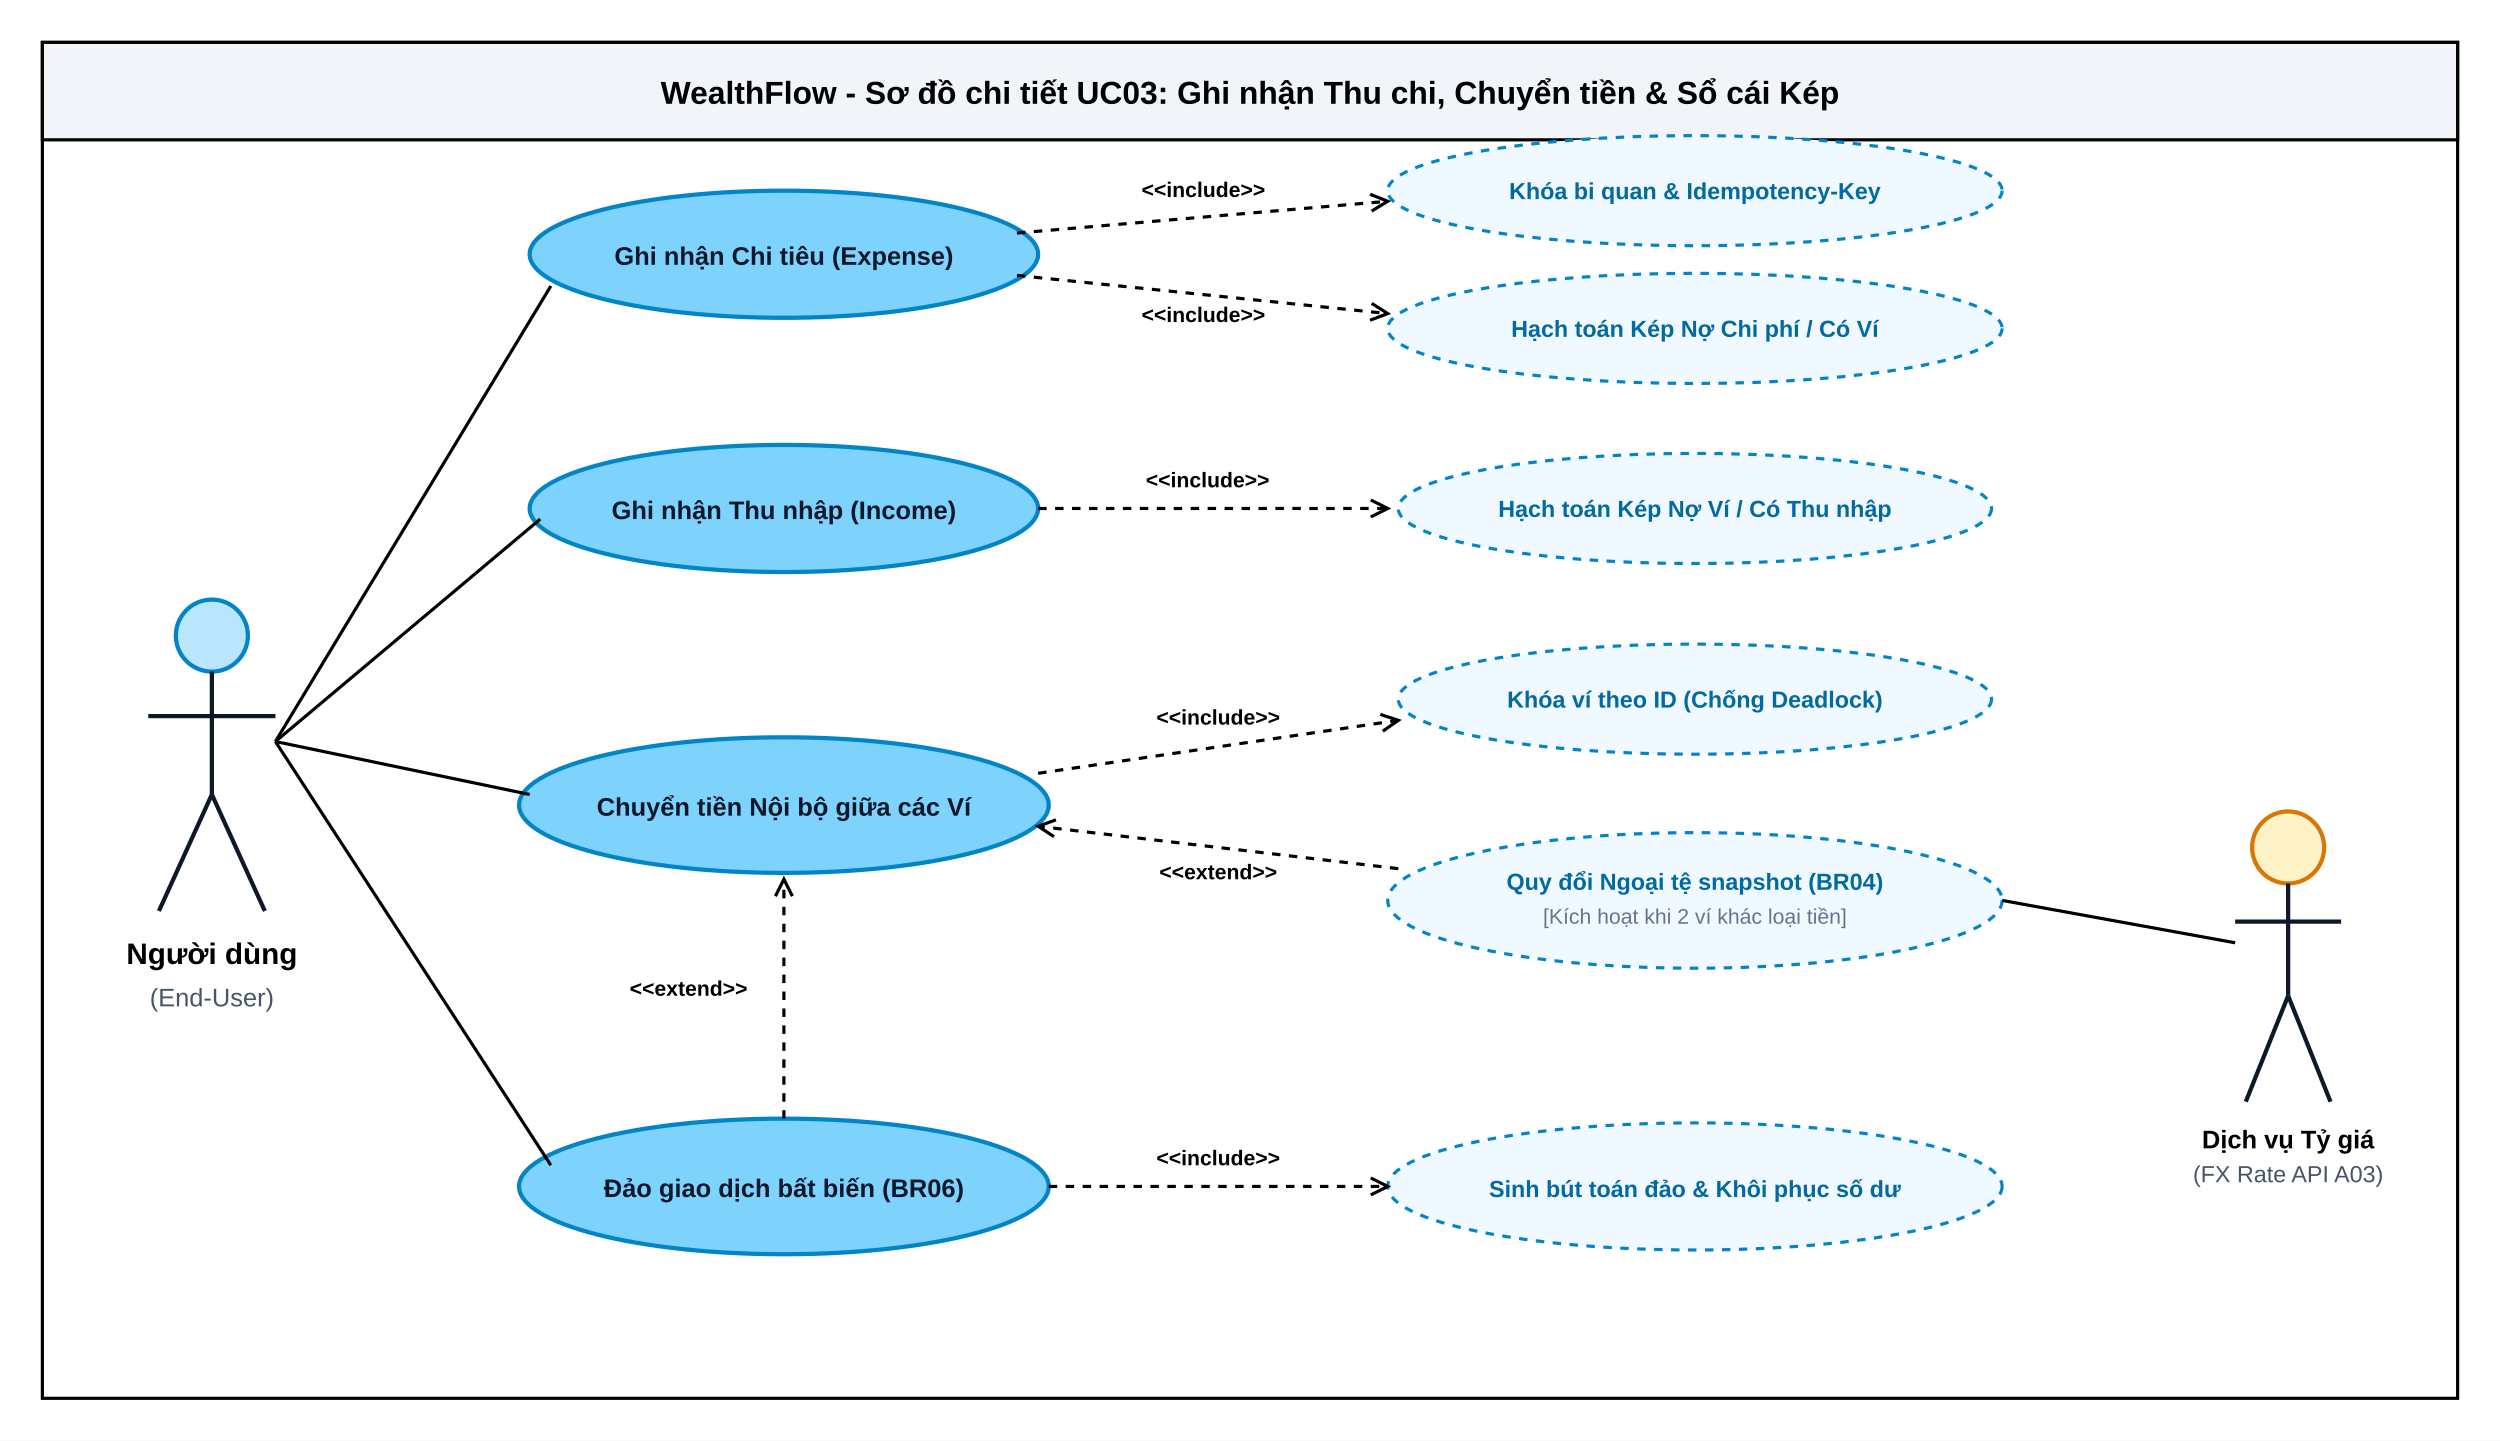
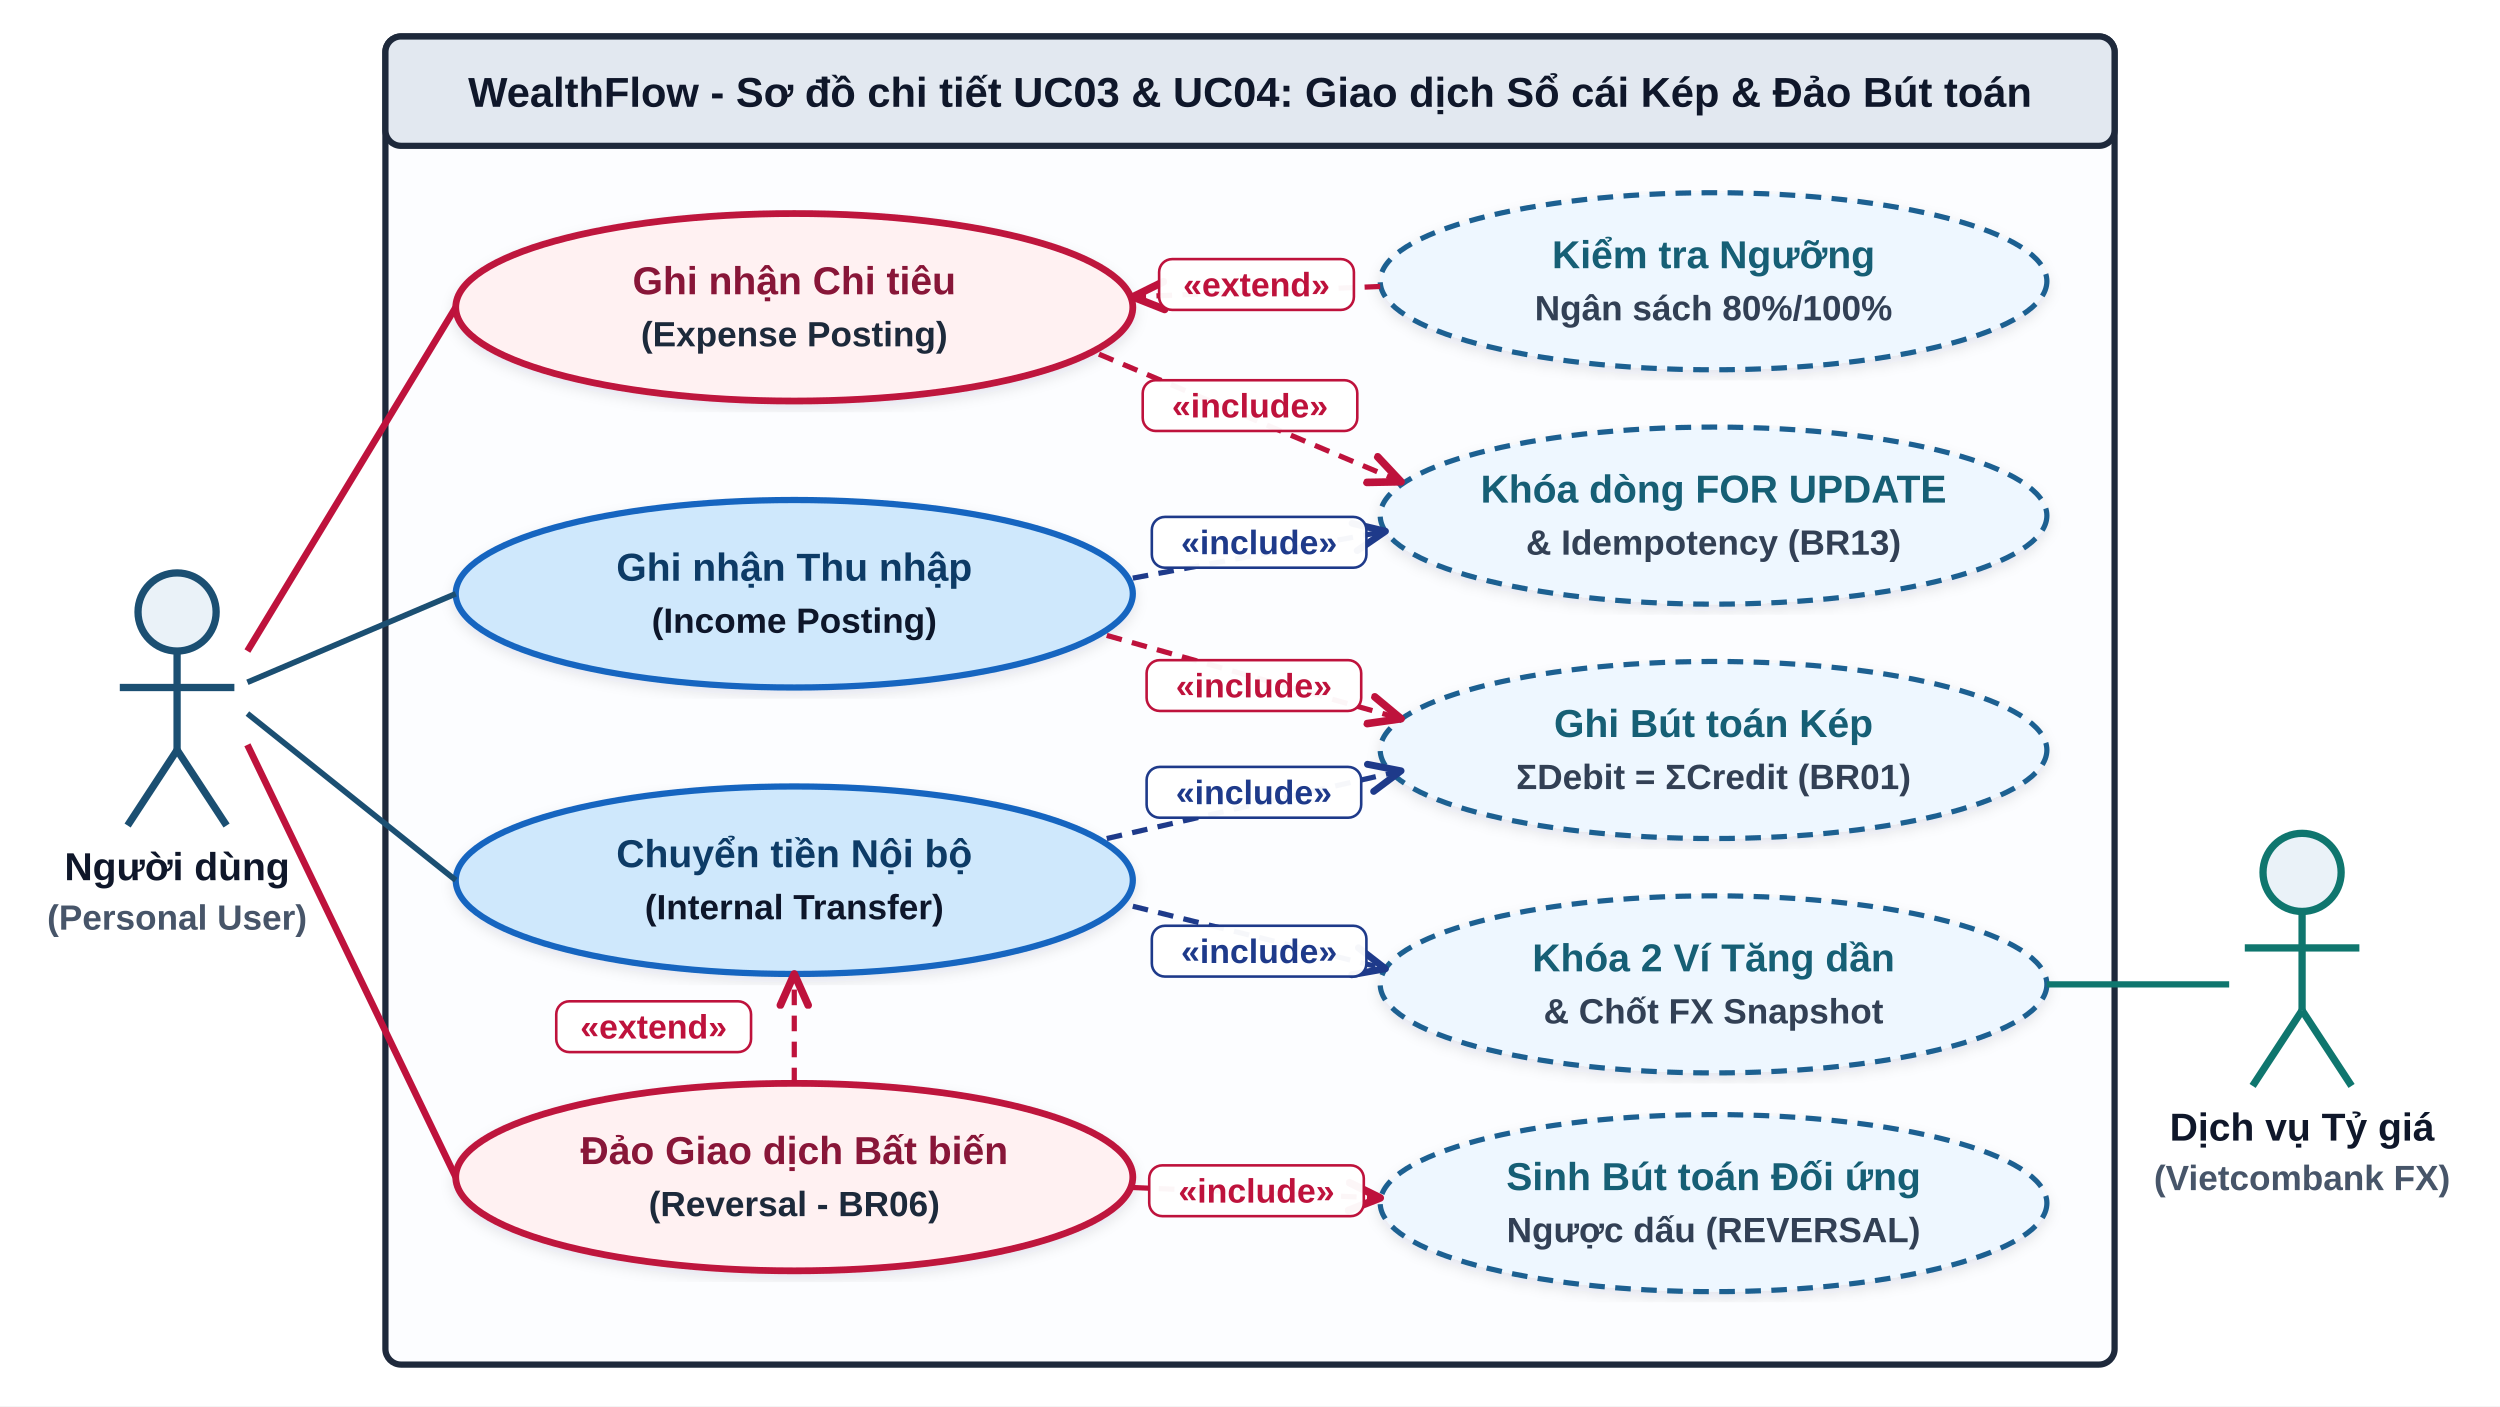
- <svg xmlns="http://www.w3.org/2000/svg" viewBox="0 0 1180 680" width="1180" height="680">
+ <svg xmlns="http://www.w3.org/2000/svg" viewBox="0 0 960 540" width="960" height="540" font-family="Segoe UI, Arial, sans-serif">
  <defs>
-     <marker id="uml-arrow" viewBox="0 0 12 12" refX="10" refY="6" markerWidth="8" markerHeight="8" orient="auto">
-       <polyline points="2 2, 10 6, 2 10" fill="none" stroke="#000000" stroke-width="1.5" />
+     <filter id="shadow" x="-4%" y="-4%" width="108%" height="110%">
+       <feDropShadow dx="0" dy="2" stdDeviation="2.5" flood-color="#0f172a" flood-opacity="0.10" />
+     </filter>
+     <marker id="uml-arrow" viewBox="0 0 12 12" refX="10" refY="6" markerWidth="8" markerHeight="8" orient="auto-start-reverse">
+       <path d="M 1 2 L 10 6 L 1 10" fill="none" stroke="#1e3a8a" stroke-width="2.0" stroke-linecap="round" stroke-linejoin="round" />
+     </marker>
+     <marker id="uml-arrow-red" viewBox="0 0 12 12" refX="10" refY="6" markerWidth="8" markerHeight="8" orient="auto-start-reverse">
+       <path d="M 1 2 L 10 6 L 1 10" fill="none" stroke="#be123c" stroke-width="2.2" stroke-linecap="round" stroke-linejoin="round" />
    </marker>
  </defs>
-   <rect width="1180" height="680" fill="#FFFFFF" />
-   <rect x="20" y="20" width="1140" height="640" fill="#FFFFFF" stroke="#000000" stroke-width="1.5" />
-   <rect x="20" y="20" width="1140" height="46" fill="#F1F5F9" stroke="#000000" stroke-width="1.5" />
-   <text x="590" y="49" font-family="'Segoe UI', Arial, sans-serif" font-size="15" font-weight="bold" fill="#000000" text-anchor="middle">WealthFlow - Sơ đồ chi tiết UC03: Ghi nhận Thu chi, Chuyển tiền &amp; Sổ cái Kép</text>
-   <g id="actor-user">
-     <circle cx="100" cy="300" r="17" fill="#BAE6FD" stroke="#0284C7" stroke-width="2" />
-     <line x1="100" y1="317" x2="100" y2="375" stroke="#0F172A" stroke-width="2" />
-     <line x1="70" y1="338" x2="130" y2="338" stroke="#0F172A" stroke-width="2" />
-     <line x1="100" y1="375" x2="75" y2="430" stroke="#0F172A" stroke-width="2" />
-     <line x1="100" y1="375" x2="125" y2="430" stroke="#0F172A" stroke-width="2" />
-     <text x="100" y="455" font-family="'Segoe UI', Arial, sans-serif" font-size="14" font-weight="bold" fill="#000000" text-anchor="middle">Người dùng</text>
-     <text x="100" y="475" font-family="'Segoe UI', Arial, sans-serif" font-size="12" fill="#475569" text-anchor="middle">(End-User)</text>
+   <rect width="960" height="540" fill="#ffffff" />
+   <rect x="148" y="14" width="664" height="510" rx="6" fill="#fcfdff" stroke="#1e293b" stroke-width="2.4" />
+   <rect x="148" y="14" width="664" height="42" rx="6" fill="#e2e8f0" stroke="#1e293b" stroke-width="2.4" />
+   <text x="480" y="41" text-anchor="middle" fill="#0f172a" font-size="16" font-weight="700">WealthFlow - Sơ đồ chi tiết UC03 &amp; UC04: Giao dịch Sổ cái Kép &amp; Đảo Bút toán</text>
+   <g>
+     <circle cx="68" cy="235" r="15" fill="#eaf2f8" stroke="#1b4f72" stroke-width="2.8" />
+     <line x1="68" y1="250" x2="68" y2="288" stroke="#1b4f72" stroke-width="2.8" />
+     <line x1="46" y1="264" x2="90" y2="264" stroke="#1b4f72" stroke-width="2.8" />
+     <line x1="68" y1="288" x2="49" y2="317" stroke="#1b4f72" stroke-width="2.8" />
+     <line x1="68" y1="288" x2="87" y2="317" stroke="#1b4f72" stroke-width="2.8" />
+     <text x="68" y="338" text-anchor="middle" fill="#0f172a" font-size="15" font-weight="700">Người dùng</text>
+     <text x="68" y="357" text-anchor="middle" fill="#475569" font-size="13.5" font-weight="600">(Personal User)</text>
  </g>
-   <g id="actor-fx">
-     <circle cx="1080" cy="400" r="17" fill="#FEF3C7" stroke="#D97706" stroke-width="2" />
-     <line x1="1080" y1="417" x2="1080" y2="470" stroke="#0F172A" stroke-width="2" />
-     <line x1="1055" y1="435" x2="1105" y2="435" stroke="#0F172A" stroke-width="2" />
-     <line x1="1080" y1="470" x2="1060" y2="520" stroke="#0F172A" stroke-width="2" />
-     <line x1="1080" y1="470" x2="1100" y2="520" stroke="#0F172A" stroke-width="2" />
-     <text x="1080" y="542" font-family="'Segoe UI', Arial, sans-serif" font-size="12" font-weight="bold" fill="#000000" text-anchor="middle">Dịch vụ Tỷ giá</text>
-     <text x="1080" y="558" font-family="'Segoe UI', Arial, sans-serif" font-size="11" fill="#475569" text-anchor="middle">(FX Rate API A03)</text>
+   <g>
+     <circle cx="884" cy="335" r="15" fill="#eaf2f8" stroke="#0f766e" stroke-width="2.8" />
+     <line x1="884" y1="350" x2="884" y2="388" stroke="#0f766e" stroke-width="2.8" />
+     <line x1="862" y1="364" x2="906" y2="364" stroke="#0f766e" stroke-width="2.8" />
+     <line x1="884" y1="388" x2="865" y2="417" stroke="#0f766e" stroke-width="2.8" />
+     <line x1="884" y1="388" x2="903" y2="417" stroke="#0f766e" stroke-width="2.8" />
+     <text x="884" y="438" text-anchor="middle" fill="#0f172a" font-size="15" font-weight="700">Dịch vụ Tỷ giá</text>
+     <text x="884" y="457" text-anchor="middle" fill="#475569" font-size="13.5" font-weight="600">(Vietcombank FX)</text>
  </g>
-   <ellipse cx="370" cy="120" rx="120" ry="30" fill="#7DD3FC" stroke="#0284C7" stroke-width="2" />
-   <text x="370" y="125" font-family="'Segoe UI', Arial, sans-serif" font-size="12" font-weight="bold" fill="#0F172A" text-anchor="middle">Ghi nhận Chi tiêu (Expense)</text>
-   <ellipse cx="370" cy="240" rx="120" ry="30" fill="#7DD3FC" stroke="#0284C7" stroke-width="2" />
-   <text x="370" y="245" font-family="'Segoe UI', Arial, sans-serif" font-size="12" font-weight="bold" fill="#0F172A" text-anchor="middle">Ghi nhận Thu nhập (Income)</text>
-   <ellipse cx="370" cy="380" rx="125" ry="32" fill="#7DD3FC" stroke="#0284C7" stroke-width="2" />
-   <text x="370" y="385" font-family="'Segoe UI', Arial, sans-serif" font-size="12" font-weight="bold" fill="#0F172A" text-anchor="middle">Chuyển tiền Nội bộ giữa các Ví</text>
-   <ellipse cx="370" cy="560" rx="125" ry="32" fill="#7DD3FC" stroke="#0284C7" stroke-width="2" />
-   <text x="370" y="565" font-family="'Segoe UI', Arial, sans-serif" font-size="12" font-weight="bold" fill="#0F172A" text-anchor="middle">Đảo giao dịch bất biến (BR06)</text>
-   <ellipse cx="800" cy="90" rx="145" ry="26" fill="#F0F9FF" stroke="#0284C7" stroke-width="1.5" stroke-dasharray="4,4" />
-   <text x="800" y="94" font-family="'Segoe UI', Arial, sans-serif" font-size="11" font-weight="600" fill="#0369A1" text-anchor="middle">Khóa bi quan &amp; Idempotency-Key</text>
-   <ellipse cx="800" cy="155" rx="145" ry="26" fill="#F0F9FF" stroke="#0284C7" stroke-width="1.5" stroke-dasharray="4,4" />
-   <text x="800" y="159" font-family="'Segoe UI', Arial, sans-serif" font-size="11" font-weight="600" fill="#0369A1" text-anchor="middle">Hạch toán Kép Nợ Chi phí / Có Ví</text>
-   <ellipse cx="800" cy="240" rx="140" ry="26" fill="#F0F9FF" stroke="#0284C7" stroke-width="1.5" stroke-dasharray="4,4" />
-   <text x="800" y="244" font-family="'Segoe UI', Arial, sans-serif" font-size="11" font-weight="600" fill="#0369A1" text-anchor="middle">Hạch toán Kép Nợ Ví / Có Thu nhập</text>
-   <ellipse cx="800" cy="330" rx="140" ry="26" fill="#F0F9FF" stroke="#0284C7" stroke-width="1.5" stroke-dasharray="4,4" />
-   <text x="800" y="334" font-family="'Segoe UI', Arial, sans-serif" font-size="11" font-weight="600" fill="#0369A1" text-anchor="middle">Khóa ví theo ID (Chống Deadlock)</text>
-   <ellipse cx="800" cy="425" rx="145" ry="32" fill="#F0F9FF" stroke="#0284C7" stroke-width="1.5" stroke-dasharray="4,4" />
-   <text x="800" y="420" font-family="'Segoe UI', Arial, sans-serif" font-size="11" font-weight="600" fill="#0369A1" text-anchor="middle">Quy đổi Ngoại tệ snapshot (BR04)</text>
-   <text x="800" y="436" font-family="'Segoe UI', Arial, sans-serif" font-size="10" fill="#64748B" text-anchor="middle">[Kích hoạt khi 2 ví khác loại tiền]</text>
-   <ellipse cx="800" cy="560" rx="145" ry="30" fill="#F0F9FF" stroke="#0284C7" stroke-width="1.5" stroke-dasharray="4,4" />
-   <text x="800" y="565" font-family="'Segoe UI', Arial, sans-serif" font-size="11" font-weight="600" fill="#0369A1" text-anchor="middle">Sinh bút toán đảo &amp; Khôi phục số dư</text>
-   <line x1="130" y1="350" x2="260" y2="135" stroke="#000000" stroke-width="1.5" />
-   <line x1="130" y1="350" x2="255" y2="245" stroke="#000000" stroke-width="1.5" />
-   <line x1="130" y1="350" x2="250" y2="375" stroke="#000000" stroke-width="1.5" />
-   <line x1="130" y1="350" x2="260" y2="550" stroke="#000000" stroke-width="1.5" />
-   <line x1="480" y1="110" x2="655" y2="95" stroke="#000000" stroke-width="1.5" stroke-dasharray="4,4" marker-end="url(#uml-arrow)" />
-   <text x="568" y="93" font-family="'Segoe UI', Arial, sans-serif" font-size="10" font-weight="bold" fill="#000000" text-anchor="middle">&lt;&lt;include&gt;&gt;</text>
-   <line x1="480" y1="130" x2="655" y2="148" stroke="#000000" stroke-width="1.5" stroke-dasharray="4,4" marker-end="url(#uml-arrow)" />
-   <text x="568" y="152" font-family="'Segoe UI', Arial, sans-serif" font-size="10" font-weight="bold" fill="#000000" text-anchor="middle">&lt;&lt;include&gt;&gt;</text>
-   <line x1="490" y1="240" x2="655" y2="240" stroke="#000000" stroke-width="1.5" stroke-dasharray="4,4" marker-end="url(#uml-arrow)" />
-   <text x="570" y="230" font-family="'Segoe UI', Arial, sans-serif" font-size="10" font-weight="bold" fill="#000000" text-anchor="middle">&lt;&lt;include&gt;&gt;</text>
-   <line x1="490" y1="365" x2="660" y2="340" stroke="#000000" stroke-width="1.5" stroke-dasharray="4,4" marker-end="url(#uml-arrow)" />
-   <text x="575" y="342" font-family="'Segoe UI', Arial, sans-serif" font-size="10" font-weight="bold" fill="#000000" text-anchor="middle">&lt;&lt;include&gt;&gt;</text>
-   <line x1="660" y1="410" x2="490" y2="390" stroke="#000000" stroke-width="1.5" stroke-dasharray="4,4" marker-end="url(#uml-arrow)" />
-   <text x="575" y="415" font-family="'Segoe UI', Arial, sans-serif" font-size="10" font-weight="bold" fill="#000000" text-anchor="middle">&lt;&lt;extend&gt;&gt;</text>
-   <line x1="945" y1="425" x2="1055" y2="445" stroke="#000000" stroke-width="1.5" />
-   <path d="M 370 528 C 370 470, 370 435, 370 415" fill="none" stroke="#000000" stroke-width="1.5" stroke-dasharray="4,4" marker-end="url(#uml-arrow)" />
-   <text x="325" y="470" font-family="'Segoe UI', Arial, sans-serif" font-size="10" font-weight="bold" fill="#000000" text-anchor="middle">&lt;&lt;extend&gt;&gt;</text>
-   <line x1="495" y1="560" x2="655" y2="560" stroke="#000000" stroke-width="1.5" stroke-dasharray="4,4" marker-end="url(#uml-arrow)" />
-   <text x="575" y="550" font-family="'Segoe UI', Arial, sans-serif" font-size="10" font-weight="bold" fill="#000000" text-anchor="middle">&lt;&lt;include&gt;&gt;</text>
+   <g filter="url(#shadow)">
+     <ellipse cx="305" cy="118" rx="130" ry="36" fill="#fff1f2" stroke="#be123c" stroke-width="2.6" />
+     <text x="305" y="113" text-anchor="middle" fill="#881337" font-size="15" font-weight="700">Ghi nhận Chi tiêu</text>
+     <text x="305" y="133" text-anchor="middle" fill="#1e293b" font-size="13.5" font-weight="600">(Expense Posting)</text>
+   </g>
+   <g filter="url(#shadow)">
+     <ellipse cx="305" cy="228" rx="130" ry="36" fill="#cfe8fc" stroke="#1565c0" stroke-width="2.4" />
+     <text x="305" y="223" text-anchor="middle" fill="#0d3b66" font-size="15" font-weight="700">Ghi nhận Thu nhập</text>
+     <text x="305" y="243" text-anchor="middle" fill="#0f172a" font-size="13.5" font-weight="600">(Income Posting)</text>
+   </g>
+   <g filter="url(#shadow)">
+     <ellipse cx="305" cy="338" rx="130" ry="36" fill="#cfe8fc" stroke="#1565c0" stroke-width="2.4" />
+     <text x="305" y="333" text-anchor="middle" fill="#0d3b66" font-size="15" font-weight="700">Chuyển tiền Nội bộ</text>
+     <text x="305" y="353" text-anchor="middle" fill="#0f172a" font-size="13.5" font-weight="600">(Internal Transfer)</text>
+   </g>
+   <g filter="url(#shadow)">
+     <ellipse cx="305" cy="452" rx="130" ry="36" fill="#fff1f2" stroke="#be123c" stroke-width="2.6" />
+     <text x="305" y="447" text-anchor="middle" fill="#881337" font-size="15" font-weight="700">Đảo Giao dịch Bất biến</text>
+     <text x="305" y="467" text-anchor="middle" fill="#1e293b" font-size="13.5" font-weight="600">(Reversal - BR06)</text>
+   </g>
+   <g filter="url(#shadow)">
+     <ellipse cx="658" cy="108" rx="128" ry="34" fill="#eef7ff" stroke="#1e6091" stroke-width="2.0" stroke-dasharray="6,4" />
+     <text x="658" y="103" text-anchor="middle" fill="#155e75" font-size="15" font-weight="700">Kiểm tra Ngưỡng</text>
+     <text x="658" y="123" text-anchor="middle" fill="#334155" font-size="13.5" font-weight="600">Ngân sách 80%/100%</text>
+   </g>
+   <g filter="url(#shadow)">
+     <ellipse cx="658" cy="198" rx="128" ry="34" fill="#eef7ff" stroke="#1e6091" stroke-width="2.0" stroke-dasharray="6,4" />
+     <text x="658" y="193" text-anchor="middle" fill="#155e75" font-size="15" font-weight="700">Khóa dòng FOR UPDATE</text>
+     <text x="658" y="213" text-anchor="middle" fill="#334155" font-size="13.5" font-weight="600">&amp; Idempotency (BR13)</text>
+   </g>
+   <g filter="url(#shadow)">
+     <ellipse cx="658" cy="288" rx="128" ry="34" fill="#eef7ff" stroke="#1e6091" stroke-width="2.0" stroke-dasharray="6,4" />
+     <text x="658" y="283" text-anchor="middle" fill="#155e75" font-size="15" font-weight="700">Ghi Bút toán Kép</text>
+     <text x="658" y="303" text-anchor="middle" fill="#334155" font-size="13.5" font-weight="600">ΣDebit = ΣCredit (BR01)</text>
+   </g>
+   <g filter="url(#shadow)">
+     <ellipse cx="658" cy="378" rx="128" ry="34" fill="#eef7ff" stroke="#1e6091" stroke-width="2.0" stroke-dasharray="6,4" />
+     <text x="658" y="373" text-anchor="middle" fill="#155e75" font-size="15" font-weight="700">Khóa 2 Ví Tăng dần</text>
+     <text x="658" y="393" text-anchor="middle" fill="#334155" font-size="13.5" font-weight="600">&amp; Chốt FX Snapshot</text>
+   </g>
+   <g filter="url(#shadow)">
+     <ellipse cx="658" cy="462" rx="128" ry="34" fill="#eef7ff" stroke="#1e6091" stroke-width="2.0" stroke-dasharray="6,4" />
+     <text x="658" y="457" text-anchor="middle" fill="#155e75" font-size="15" font-weight="700">Sinh Bút toán Đối ứng</text>
+     <text x="658" y="477" text-anchor="middle" fill="#334155" font-size="13.5" font-weight="600">Ngược dấu (REVERSAL)</text>
+   </g>
+   <line x1="95" y1="250" x2="175" y2="118" stroke="#be123c" stroke-width="2.6" />
+   <line x1="95" y1="262" x2="175" y2="228" stroke="#1b4f72" stroke-width="2.2" />
+   <line x1="95" y1="274" x2="175" y2="338" stroke="#1b4f72" stroke-width="2.2" />
+   <line x1="95" y1="286" x2="175" y2="452" stroke="#be123c" stroke-width="2.6" />
+   <line x1="856" y1="378" x2="786" y2="378" stroke="#0f766e" stroke-width="2.4" />
+   <line x1="530" y1="110" x2="435" y2="114" stroke="#be123c" stroke-width="2.0" stroke-dasharray="6,4" marker-end="url(#uml-arrow-red)" />
+   <rect x="445.1" y="99.5" width="74.8" height="19.5" rx="5" fill="#ffffff" fill-opacity="0.96" stroke="#be123c" stroke-width="1.0" />
+   <text x="482.5" y="113.8" text-anchor="middle" fill="#be123c" font-size="13" font-weight="700">«extend»</text>
+   <line x1="422" y1="136" x2="538" y2="185" stroke="#be123c" stroke-width="2.0" stroke-dasharray="6,4" marker-end="url(#uml-arrow-red)" />
+   <rect x="438.8" y="146.0" width="82.4" height="19.5" rx="5" fill="#ffffff" fill-opacity="0.96" stroke="#be123c" stroke-width="1.0" />
+   <text x="480.0" y="160.3" text-anchor="middle" fill="#be123c" font-size="13" font-weight="700">«include»</text>
+   <line x1="435" y1="222" x2="532" y2="204" stroke="#1e3a8a" stroke-width="2.0" stroke-dasharray="6,4" marker-end="url(#uml-arrow)" />
+   <rect x="442.3" y="198.5" width="82.4" height="19.5" rx="5" fill="#ffffff" fill-opacity="0.96" stroke="#1e3a8a" stroke-width="1.0" />
+   <text x="483.5" y="212.8" text-anchor="middle" fill="#1e3a8a" font-size="13" font-weight="700">«include»</text>
+   <line x1="425" y1="244" x2="538" y2="276" stroke="#be123c" stroke-width="2.0" stroke-dasharray="6,4" marker-end="url(#uml-arrow-red)" />
+   <rect x="440.3" y="253.5" width="82.4" height="19.5" rx="5" fill="#ffffff" fill-opacity="0.96" stroke="#be123c" stroke-width="1.0" />
+   <text x="481.5" y="267.8" text-anchor="middle" fill="#be123c" font-size="13" font-weight="700">«include»</text>
+   <line x1="425" y1="322" x2="538" y2="296" stroke="#1e3a8a" stroke-width="2.0" stroke-dasharray="6,4" marker-end="url(#uml-arrow)" />
+   <rect x="440.3" y="294.5" width="82.4" height="19.5" rx="5" fill="#ffffff" fill-opacity="0.96" stroke="#1e3a8a" stroke-width="1.0" />
+   <text x="481.5" y="308.8" text-anchor="middle" fill="#1e3a8a" font-size="13" font-weight="700">«include»</text>
+   <line x1="435" y1="348" x2="532" y2="372" stroke="#1e3a8a" stroke-width="2.0" stroke-dasharray="6,4" marker-end="url(#uml-arrow)" />
+   <rect x="442.3" y="355.5" width="82.4" height="19.5" rx="5" fill="#ffffff" fill-opacity="0.96" stroke="#1e3a8a" stroke-width="1.0" />
+   <text x="483.5" y="369.8" text-anchor="middle" fill="#1e3a8a" font-size="13" font-weight="700">«include»</text>
+   <line x1="305" y1="416" x2="305" y2="374" stroke="#be123c" stroke-width="2.0" stroke-dasharray="6,4" marker-end="url(#uml-arrow-red)" />
+   <rect x="213.6" y="384.5" width="74.8" height="19.5" rx="5" fill="#ffffff" fill-opacity="0.96" stroke="#be123c" stroke-width="1.0" />
+   <text x="251.0" y="398.8" text-anchor="middle" fill="#be123c" font-size="13" font-weight="700">«extend»</text>
+   <line x1="435" y1="456" x2="530" y2="460" stroke="#be123c" stroke-width="2.0" stroke-dasharray="6,4" marker-end="url(#uml-arrow-red)" />
+   <rect x="441.3" y="447.5" width="82.4" height="19.5" rx="5" fill="#ffffff" fill-opacity="0.96" stroke="#be123c" stroke-width="1.0" />
+   <text x="482.5" y="461.8" text-anchor="middle" fill="#be123c" font-size="13" font-weight="700">«include»</text>
</svg>
